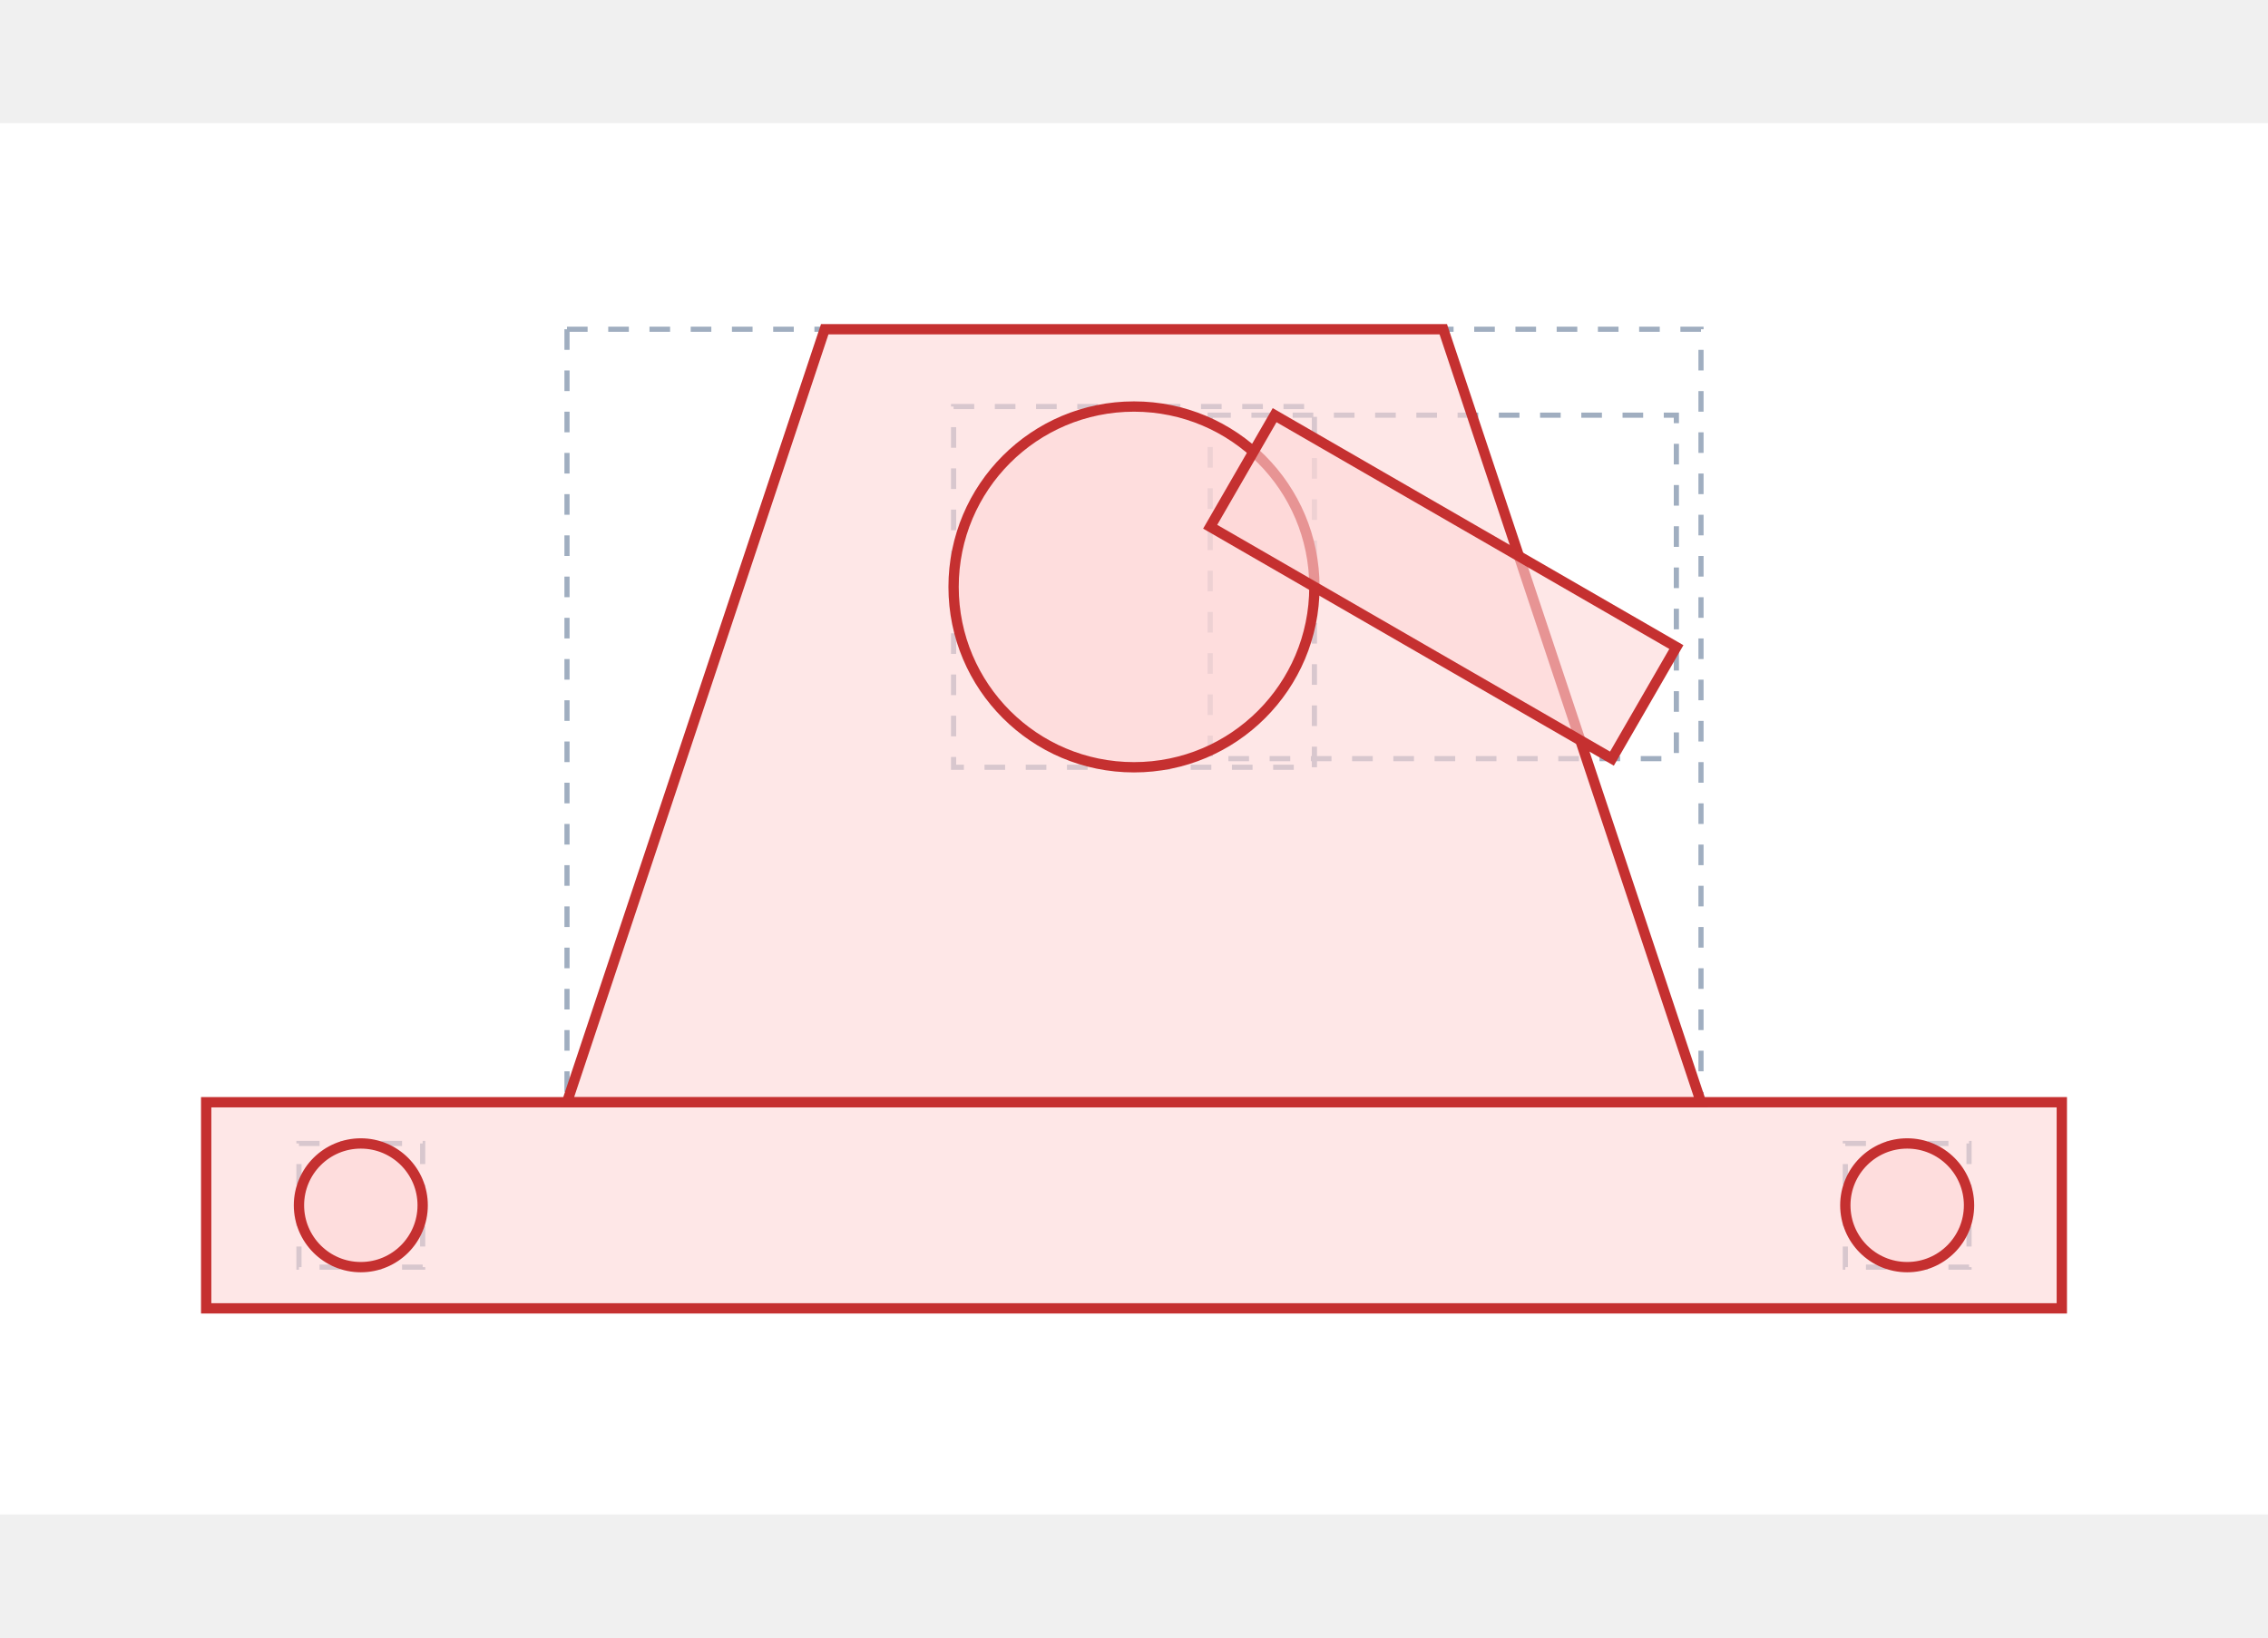
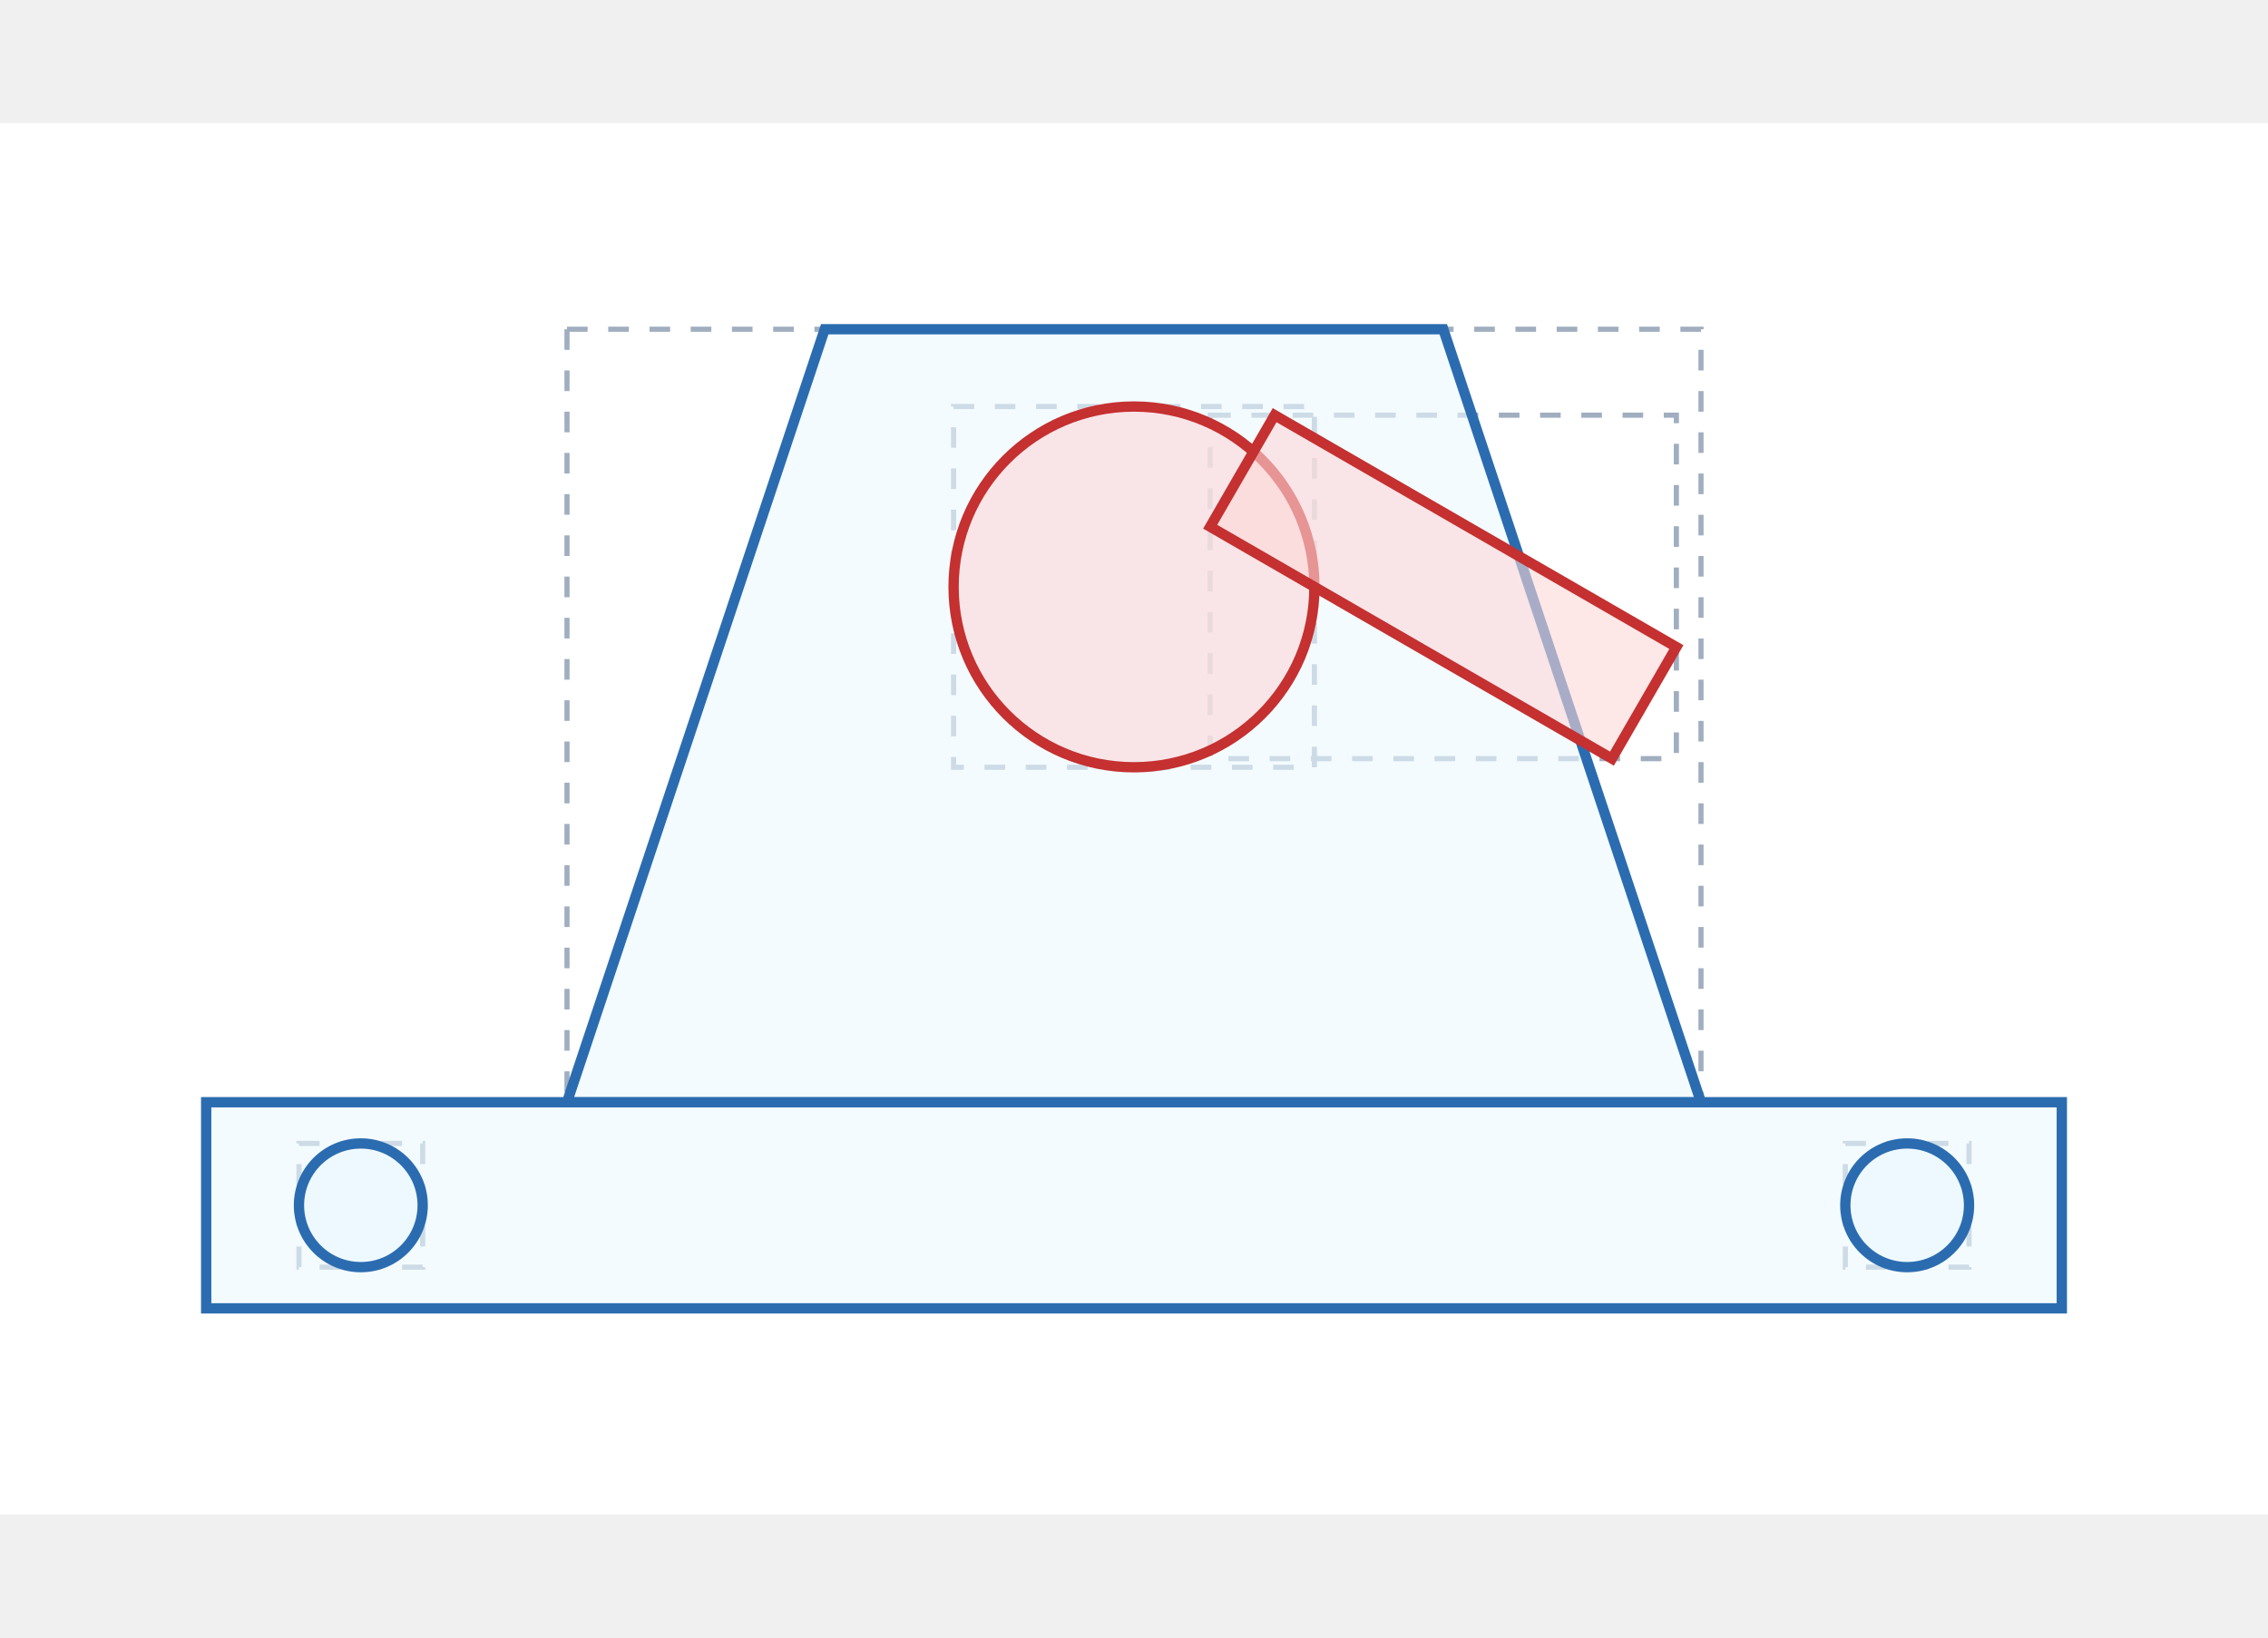
<svg xmlns="http://www.w3.org/2000/svg" version="1.1" width="900" height="650" viewBox="30 110 440 270">
  <rect x="30" y="110" width="440" height="270" fill="#FFFFFF" />
  <rect x="70" y="300" width="360" height="40" fill="none" stroke="#A0AEC0" stroke-width="1" stroke-dasharray="4,4" />
  <rect x="140" y="150" width="220" height="150" fill="none" stroke="#A0AEC0" stroke-width="1" stroke-dasharray="4,4" />
  <rect x="215" y="165" width="70" height="70" fill="none" stroke="#A0AEC0" stroke-width="1" stroke-dasharray="4,4" />
  <rect x="88" y="308" width="24" height="24" fill="none" stroke="#A0AEC0" stroke-width="1" stroke-dasharray="4,4" />
  <rect x="388" y="308" width="24" height="24" fill="none" stroke="#A0AEC0" stroke-width="1" stroke-dasharray="4,4" />
  <rect x="264.779" y="166.675" width="90.442" height="66.651" fill="none" stroke="#A0AEC0" stroke-width="1" stroke-dasharray="4,4" />
-   <polygon points="70,300 430,300 430,340 70,340" stroke="#C53030" stroke-width="2" fill="#FED7D7" fill-opacity="0.6" />
-   <polygon points="140,300 360,300 310,150 190,150" stroke="#C53030" stroke-width="2" fill="#FED7D7" fill-opacity="0.6" />
+   <polygon points="70,300 430,300 430,340 70,340" stroke="#2B6CB0" stroke-width="2" fill="#EBF8FF" fill-opacity="0.6" />
+   <polygon points="140,300 360,300 310,150 190,150" stroke="#2B6CB0" stroke-width="2" fill="#EBF8FF" fill-opacity="0.6" />
  <circle cx="250" cy="200" r="35" stroke="#C53030" stroke-width="2" fill="#FED7D7" fill-opacity="0.6" />
-   <circle cx="100" cy="320" r="12" stroke="#C53030" stroke-width="2" fill="#FED7D7" fill-opacity="0.6" />
-   <circle cx="400" cy="320" r="12" stroke="#C53030" stroke-width="2" fill="#FED7D7" fill-opacity="0.6" />
+   <circle cx="100" cy="320" r="12" stroke="#2B6CB0" stroke-width="2" fill="#EBF8FF" fill-opacity="0.6" />
+   <circle cx="400" cy="320" r="12" stroke="#2B6CB0" stroke-width="2" fill="#EBF8FF" fill-opacity="0.6" />
  <polygon points="277.279,166.675 355.221,211.675 342.721,233.325 264.779,188.325" stroke="#C53030" stroke-width="2" fill="#FED7D7" fill-opacity="0.6" />
</svg>
